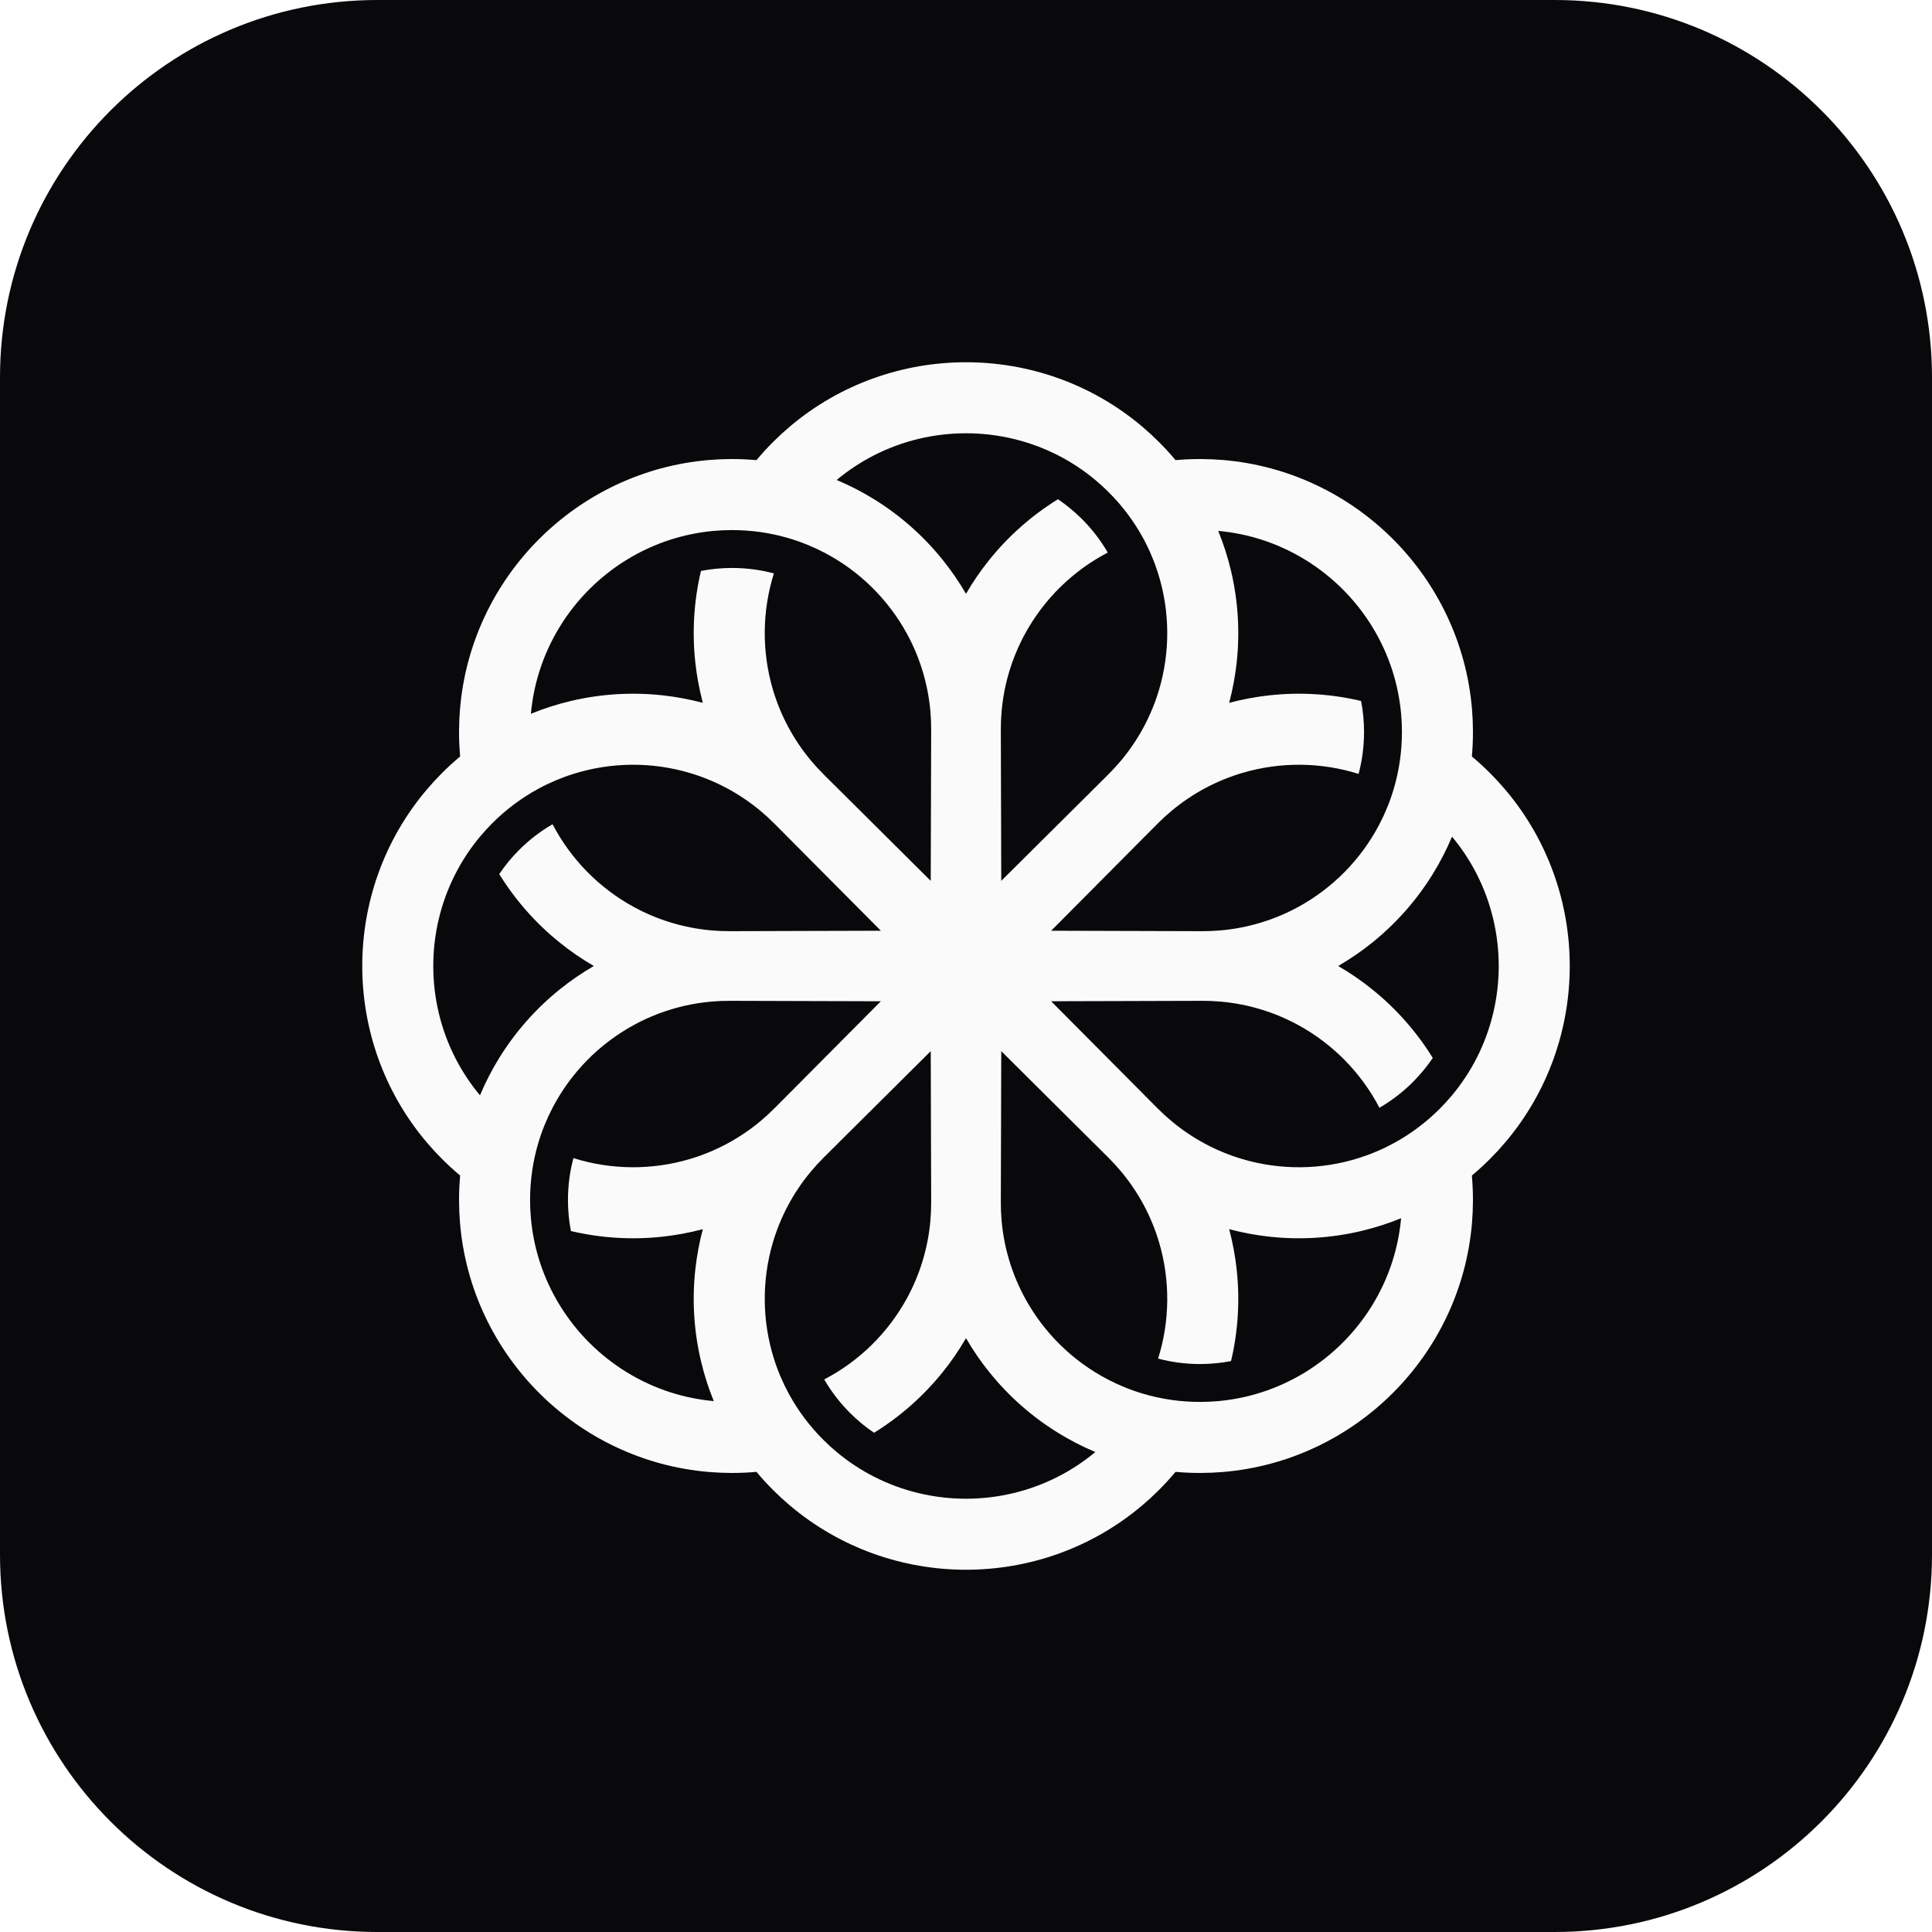
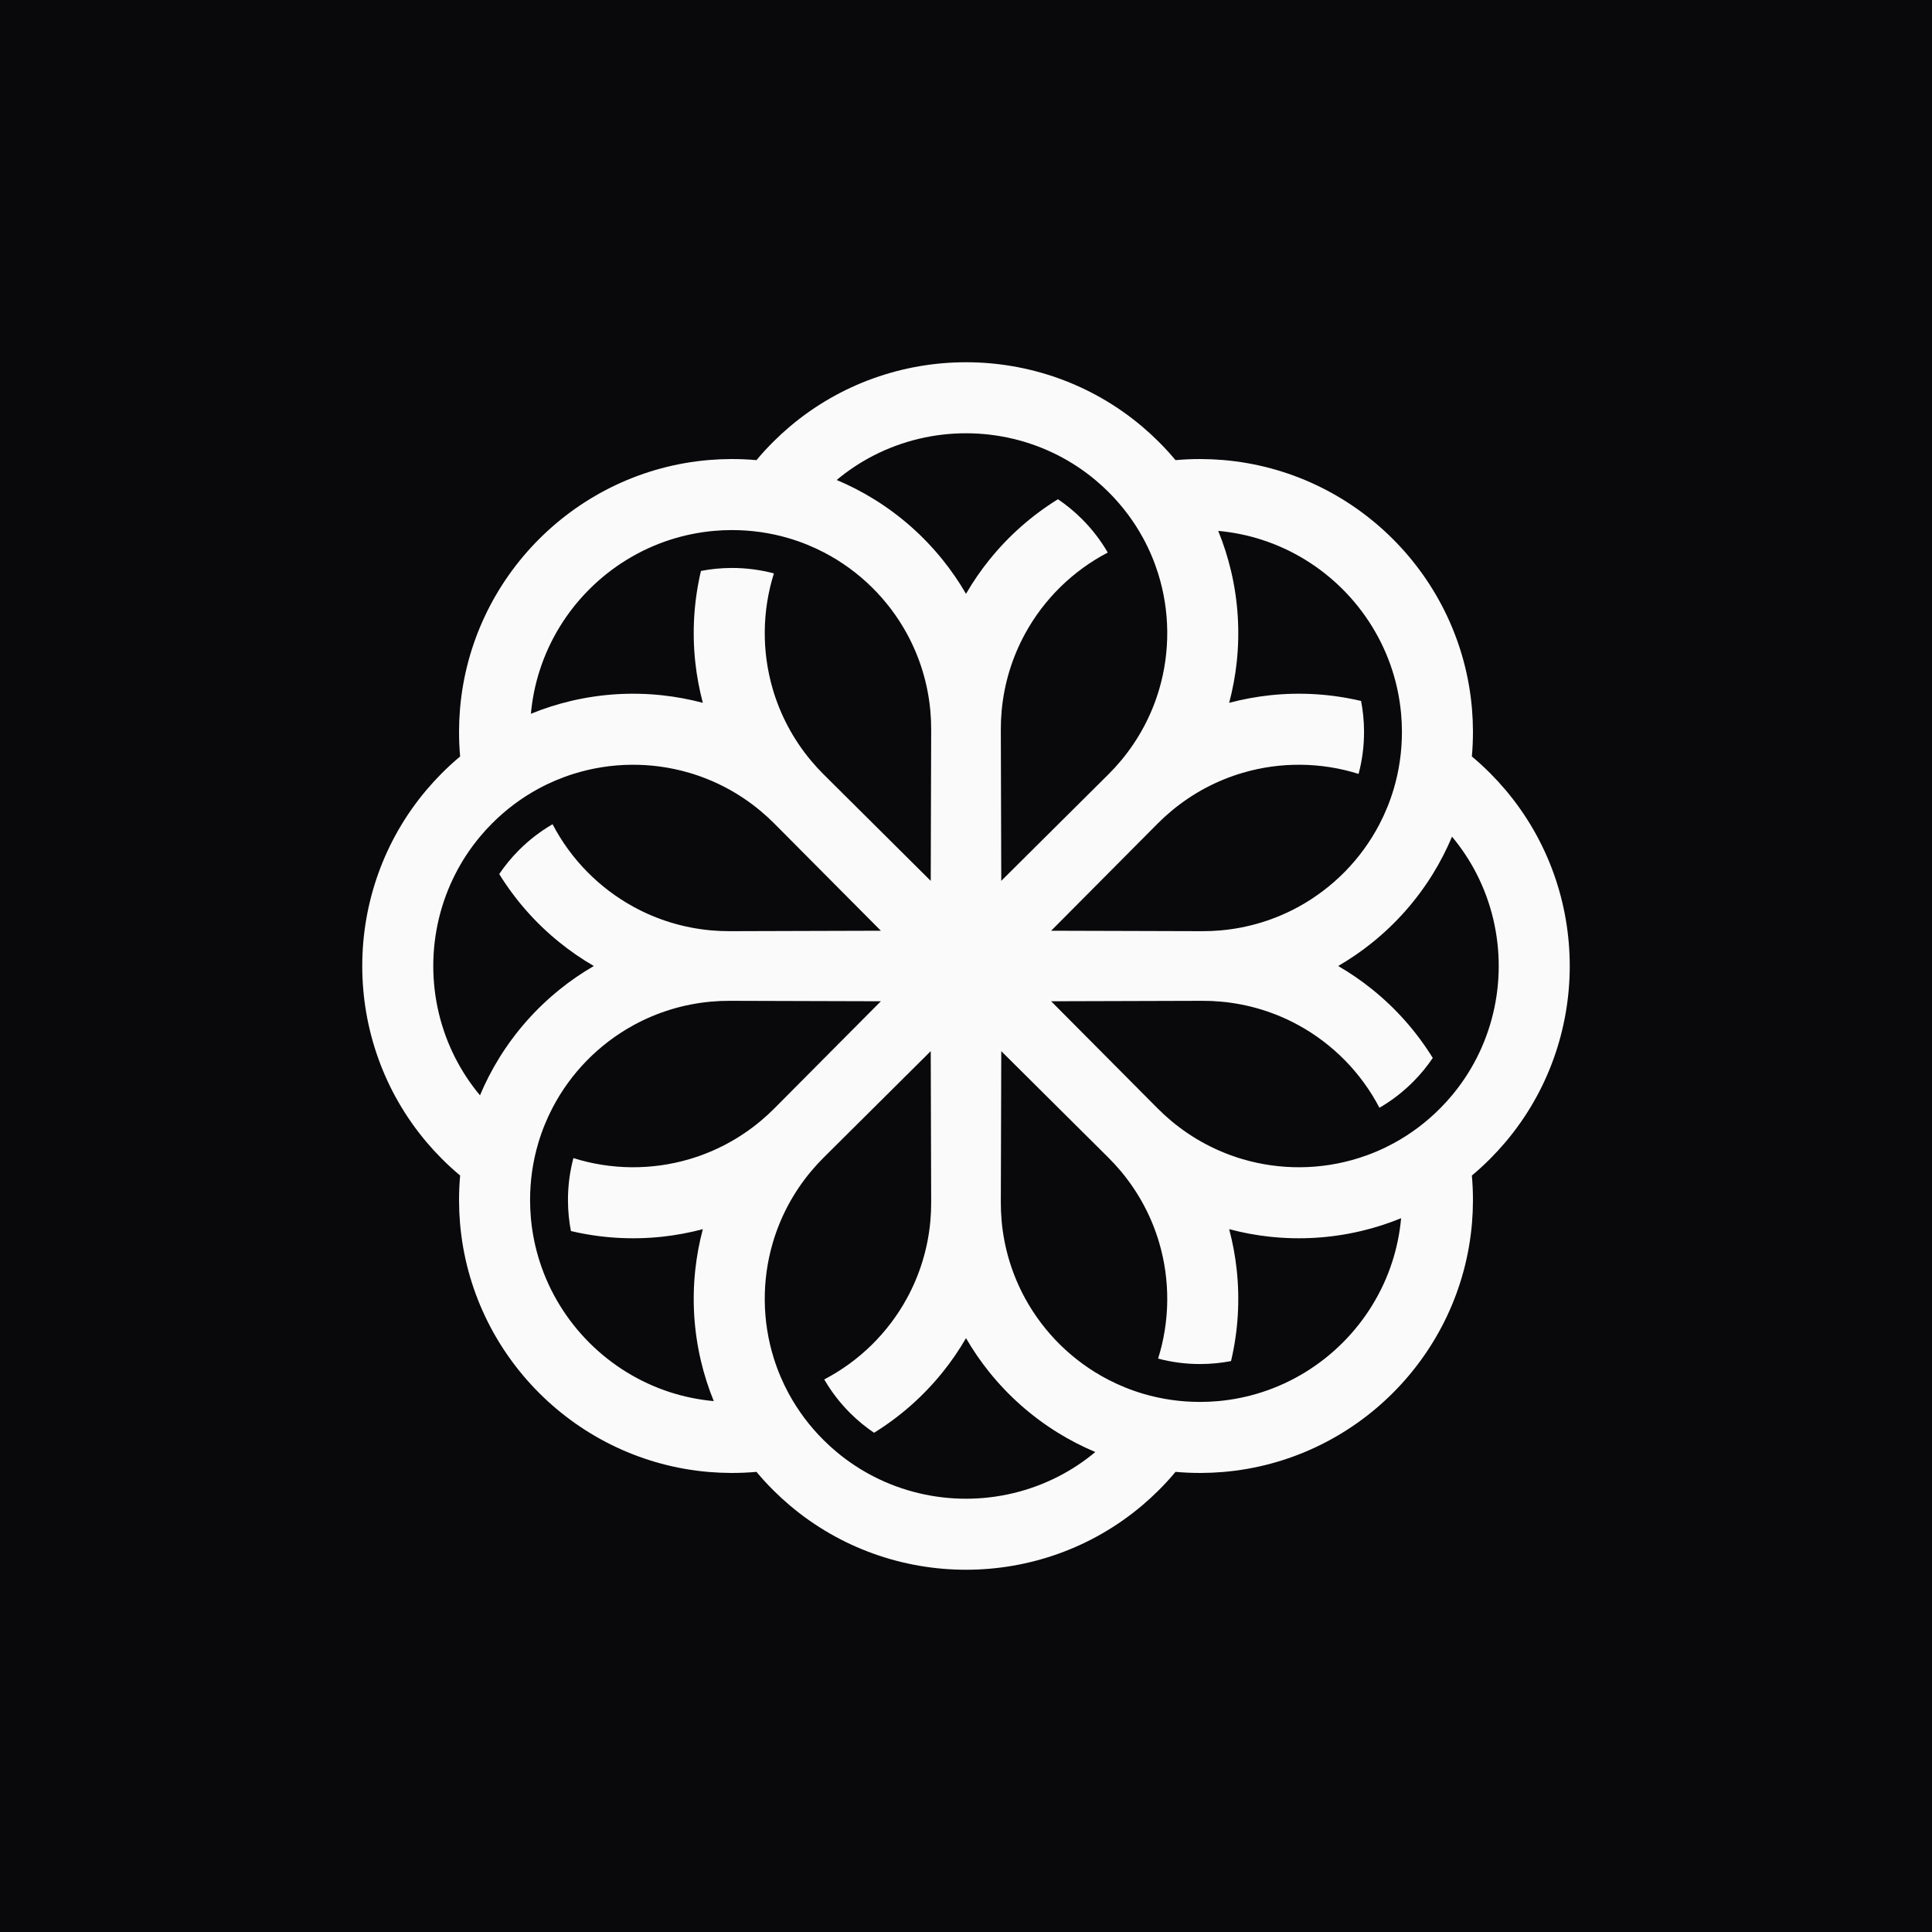
<svg xmlns="http://www.w3.org/2000/svg" width="128" height="128" viewBox="0 0 128 128" fill="none">
-   <rect width="128" height="128" rx="25" fill="#09090B" />
+   <rect width="128" height="128" fill="#09090B" />
  <path fill-rule="evenodd" clip-rule="evenodd" d="M28.261 52.329C22.58 59.045 22.58 68.955 28.261 75.671C28.574 76.041 28.904 76.401 29.252 76.751C29.649 77.151 30.061 77.528 30.485 77.882C30.436 78.433 30.411 78.991 30.413 79.555C30.415 80.048 30.436 80.536 30.476 81.019C31.208 89.785 38.215 96.792 46.981 97.524C47.464 97.564 47.952 97.585 48.445 97.587C49.009 97.589 49.567 97.564 50.118 97.515C50.472 97.939 50.849 98.351 51.249 98.748C51.599 99.096 51.959 99.426 52.329 99.739C59.045 105.42 68.955 105.42 75.671 99.739C76.041 99.426 76.401 99.096 76.751 98.748C77.151 98.351 77.528 97.939 77.882 97.515C78.433 97.564 78.991 97.589 79.555 97.587C80.048 97.585 80.536 97.564 81.019 97.524C89.785 96.792 96.792 89.785 97.524 81.019C97.564 80.536 97.585 80.048 97.587 79.555C97.589 78.991 97.564 78.433 97.515 77.882C97.939 77.528 98.351 77.151 98.748 76.751C99.096 76.401 99.426 76.041 99.739 75.671C105.42 68.955 105.42 59.045 99.739 52.329C99.426 51.959 99.096 51.599 98.748 51.249C98.351 50.849 97.939 50.472 97.515 50.118C97.564 49.567 97.589 49.009 97.587 48.445C97.585 47.952 97.564 47.464 97.524 46.981C96.792 38.215 89.785 31.208 81.019 30.476C80.536 30.436 80.048 30.415 79.555 30.413C78.991 30.411 78.433 30.436 77.882 30.485C77.528 30.061 77.151 29.649 76.751 29.252C76.401 28.904 76.041 28.574 75.671 28.261C68.955 22.58 59.045 22.58 52.329 28.261C51.959 28.574 51.599 28.904 51.249 29.252C50.849 29.649 50.472 30.061 50.118 30.485C49.567 30.436 49.009 30.411 48.445 30.413C47.952 30.415 47.464 30.436 46.981 30.476C38.215 31.208 31.208 38.215 30.476 46.981C30.436 47.464 30.415 47.952 30.413 48.445C30.411 49.009 30.436 49.567 30.485 50.117C30.061 50.472 29.649 50.849 29.252 51.249C28.904 51.599 28.574 51.959 28.261 52.329ZM30.177 70.117C28.215 66.291 28.215 61.709 30.178 57.883C30.619 57.022 31.16 56.199 31.801 55.432C32.048 55.135 32.311 54.846 32.589 54.567C33.521 53.629 34.557 52.861 35.66 52.261C36.41 51.854 37.191 51.524 37.99 51.273C40.484 50.489 43.163 50.465 45.668 51.201C47.358 51.698 48.97 52.541 50.392 53.73C50.706 53.992 51.011 54.271 51.305 54.567L55.824 59.113L55.872 59.161L58.327 61.63L58.36 61.664L58.312 61.664L54.831 61.674L54.763 61.674L48.353 61.693C47.936 61.694 47.523 61.676 47.116 61.64C45.269 61.475 43.534 60.931 41.987 60.087C39.695 58.836 37.818 56.925 36.609 54.607C35.808 55.071 35.054 55.647 34.369 56.336C33.881 56.827 33.45 57.354 33.075 57.908C34.145 59.64 35.503 61.176 37.083 62.448C37.793 63.021 38.549 63.54 39.343 64C38.549 64.46 37.793 64.979 37.083 65.552C35.503 66.824 34.145 68.36 33.075 70.092C32.589 70.879 32.162 71.706 31.8 72.568C31.16 71.801 30.619 70.978 30.177 70.117ZM37.825 46.441C36.925 46.653 36.038 46.936 35.173 47.29C35.263 46.295 35.462 45.33 35.759 44.409C37.076 40.316 40.316 37.076 44.409 35.758C45.33 35.462 46.295 35.263 47.29 35.173C47.675 35.138 48.065 35.12 48.459 35.119C49.781 35.115 51.057 35.304 52.261 35.66C53.08 35.902 53.864 36.221 54.608 36.609C56.925 37.818 58.836 39.695 60.087 41.987C60.931 43.534 61.475 45.269 61.64 47.115C61.676 47.523 61.694 47.936 61.693 48.353L61.674 54.763L61.674 54.831L61.664 58.313L61.664 58.36L61.63 58.327L59.161 55.872L59.113 55.824L54.567 51.305C54.271 51.011 53.992 50.706 53.73 50.392C52.541 48.97 51.698 47.358 51.201 45.668C50.465 43.163 50.489 40.484 51.273 37.99C50.379 37.752 49.438 37.626 48.467 37.629C47.774 37.631 47.097 37.698 46.441 37.825C45.972 39.807 45.847 41.853 46.064 43.869C46.162 44.777 46.329 45.678 46.565 46.565C45.678 46.329 44.777 46.162 43.869 46.064C41.853 45.847 39.807 45.972 37.825 46.441ZM66.37 69.674L68.839 72.128L68.887 72.176L73.433 76.695C73.729 76.989 74.008 77.294 74.27 77.608C75.459 79.03 76.302 80.642 76.799 82.332C77.535 84.837 77.511 87.516 76.727 90.01C77.621 90.248 78.562 90.374 79.533 90.371C80.226 90.369 80.903 90.302 81.559 90.175C82.028 88.193 82.153 86.147 81.936 84.131C81.838 83.223 81.671 82.322 81.435 81.435C82.322 81.671 83.223 81.838 84.131 81.936C86.147 82.153 88.193 82.028 90.175 81.559C91.075 81.347 91.962 81.064 92.827 80.71C92.737 81.705 92.538 82.67 92.242 83.591C90.924 87.683 87.683 90.924 83.591 92.241C82.67 92.538 81.705 92.737 80.71 92.827C80.325 92.862 79.935 92.88 79.541 92.881C78.219 92.885 76.942 92.696 75.739 92.34C74.92 92.098 74.136 91.779 73.393 91.391C71.075 90.182 69.164 88.305 67.913 86.013C67.069 84.466 66.525 82.731 66.36 80.884C66.324 80.477 66.306 80.064 66.307 79.647L66.326 73.237L66.326 73.169L66.336 69.688L66.336 69.64L66.37 69.674ZM72.128 68.839L69.674 66.37L69.64 66.336L69.687 66.336L73.169 66.326L73.237 66.326L79.647 66.307C80.064 66.305 80.477 66.323 80.885 66.36C82.731 66.525 84.466 67.069 86.013 67.913C88.305 69.164 90.182 71.075 91.391 73.392C92.192 72.929 92.946 72.353 93.631 71.664C94.119 71.173 94.55 70.646 94.925 70.092C93.855 68.36 92.497 66.824 90.917 65.552C90.207 64.979 89.451 64.46 88.657 64C89.451 63.54 90.207 63.021 90.917 62.448C92.497 61.176 93.855 59.64 94.925 57.908C95.411 57.121 95.838 56.294 96.2 55.432C96.84 56.199 97.381 57.022 97.823 57.883C99.785 61.709 99.785 66.291 97.823 70.117C97.381 70.978 96.84 71.801 96.2 72.568C95.952 72.865 95.689 73.154 95.411 73.433C94.479 74.371 93.443 75.139 92.34 75.739C91.59 76.146 90.809 76.476 90.01 76.727C87.516 77.511 84.837 77.535 82.332 76.799C80.642 76.302 79.03 75.459 77.608 74.27C77.294 74.008 76.989 73.729 76.695 73.433L72.176 68.887L72.128 68.839ZM92.827 47.29C92.862 47.675 92.88 48.065 92.881 48.459C92.885 49.781 92.696 51.057 92.34 52.261C92.098 53.08 91.779 53.864 91.391 54.608C90.182 56.925 88.305 58.836 86.013 60.087C84.466 60.931 82.731 61.475 80.885 61.64C80.477 61.676 80.064 61.694 79.647 61.693L73.237 61.674L73.169 61.674L69.687 61.664L69.64 61.664L69.674 61.63L72.128 59.161L72.176 59.113L76.695 54.567C76.989 54.271 77.294 53.992 77.608 53.73C79.03 52.541 80.642 51.698 82.332 51.201C84.837 50.465 87.516 50.489 90.01 51.273C90.248 50.379 90.374 49.438 90.371 48.467C90.369 47.774 90.302 47.097 90.175 46.441C88.193 45.972 86.147 45.847 84.131 46.064C83.223 46.162 82.322 46.329 81.435 46.565C81.671 45.678 81.838 44.777 81.936 43.869C82.153 41.853 82.028 39.807 81.559 37.825C81.347 36.925 81.064 36.038 80.71 35.173C81.705 35.263 82.67 35.462 83.591 35.758C87.683 37.076 90.924 40.316 92.242 44.409C92.538 45.33 92.737 46.295 92.827 47.29ZM68.839 55.872L66.37 58.326L66.336 58.36L66.336 58.313L66.326 54.831L66.326 54.763L66.307 48.353C66.305 47.936 66.324 47.523 66.36 47.115C66.525 45.269 67.069 43.534 67.913 41.987C69.164 39.695 71.075 37.818 73.392 36.609C72.929 35.808 72.353 35.054 71.664 34.369C71.173 33.881 70.646 33.45 70.092 33.075C68.36 34.145 66.824 35.503 65.552 37.083C64.979 37.793 64.46 38.549 64 39.343C63.54 38.549 63.021 37.793 62.448 37.083C61.176 35.503 59.64 34.145 57.908 33.075C57.121 32.589 56.294 32.162 55.432 31.8C56.199 31.16 57.022 30.619 57.883 30.177C61.709 28.215 66.291 28.215 70.117 30.177C70.978 30.619 71.801 31.16 72.568 31.8C72.865 32.048 73.154 32.311 73.433 32.589C74.371 33.521 75.139 34.557 75.739 35.66C76.146 36.41 76.476 37.191 76.727 37.99C77.511 40.484 77.535 43.163 76.799 45.668C76.302 47.358 75.459 48.97 74.27 50.392C74.008 50.706 73.729 51.011 73.433 51.305L68.887 55.824L68.839 55.872ZM54.831 66.326L58.313 66.336L58.36 66.336L58.327 66.37L55.872 68.839L55.824 68.887L51.305 73.433C51.011 73.729 50.706 74.008 50.392 74.27C48.97 75.459 47.358 76.302 45.668 76.799C43.163 77.535 40.484 77.511 37.99 76.727C37.752 77.621 37.626 78.562 37.629 79.533C37.631 80.226 37.698 80.903 37.825 81.559C39.807 82.028 41.853 82.153 43.869 81.936C44.777 81.838 45.678 81.671 46.565 81.435C46.329 82.322 46.162 83.223 46.064 84.131C45.847 86.147 45.972 88.193 46.441 90.175C46.653 91.075 46.936 91.962 47.29 92.827C46.295 92.737 45.33 92.538 44.409 92.242C40.316 90.924 37.076 87.683 35.759 83.591C35.462 82.67 35.263 81.705 35.173 80.71C35.138 80.325 35.12 79.935 35.119 79.541C35.115 78.219 35.304 76.942 35.66 75.739C35.902 74.92 36.221 74.136 36.609 73.392C37.818 71.075 39.695 69.164 41.987 67.913C43.534 67.069 45.269 66.525 47.116 66.36C47.523 66.323 47.936 66.305 48.353 66.307L54.763 66.326L54.831 66.326ZM59.161 72.128L61.63 69.674L61.664 69.64L61.664 69.687L61.674 73.169L61.674 73.237L61.693 79.647C61.694 80.064 61.676 80.477 61.64 80.884C61.475 82.731 60.931 84.466 60.087 86.013C58.836 88.305 56.925 90.182 54.608 91.391C55.071 92.192 55.648 92.946 56.336 93.631C56.827 94.119 57.354 94.55 57.908 94.925C59.64 93.855 61.176 92.497 62.448 90.917C63.021 90.207 63.54 89.451 64 88.656C64.46 89.451 64.979 90.207 65.552 90.917C66.824 92.497 68.36 93.855 70.092 94.925C70.879 95.411 71.706 95.838 72.568 96.2C71.801 96.84 70.978 97.381 70.117 97.822C66.291 99.785 61.709 99.785 57.883 97.823C57.022 97.381 56.199 96.84 55.432 96.2C55.135 95.952 54.846 95.689 54.567 95.411C53.629 94.479 52.861 93.443 52.261 92.34C51.854 91.59 51.524 90.809 51.273 90.01C50.489 87.516 50.465 84.837 51.201 82.332C51.698 80.642 52.541 79.03 53.73 77.608C53.992 77.294 54.271 76.989 54.567 76.695L59.113 72.176L59.161 72.128Z" fill="#FAFAFA" />
</svg>
